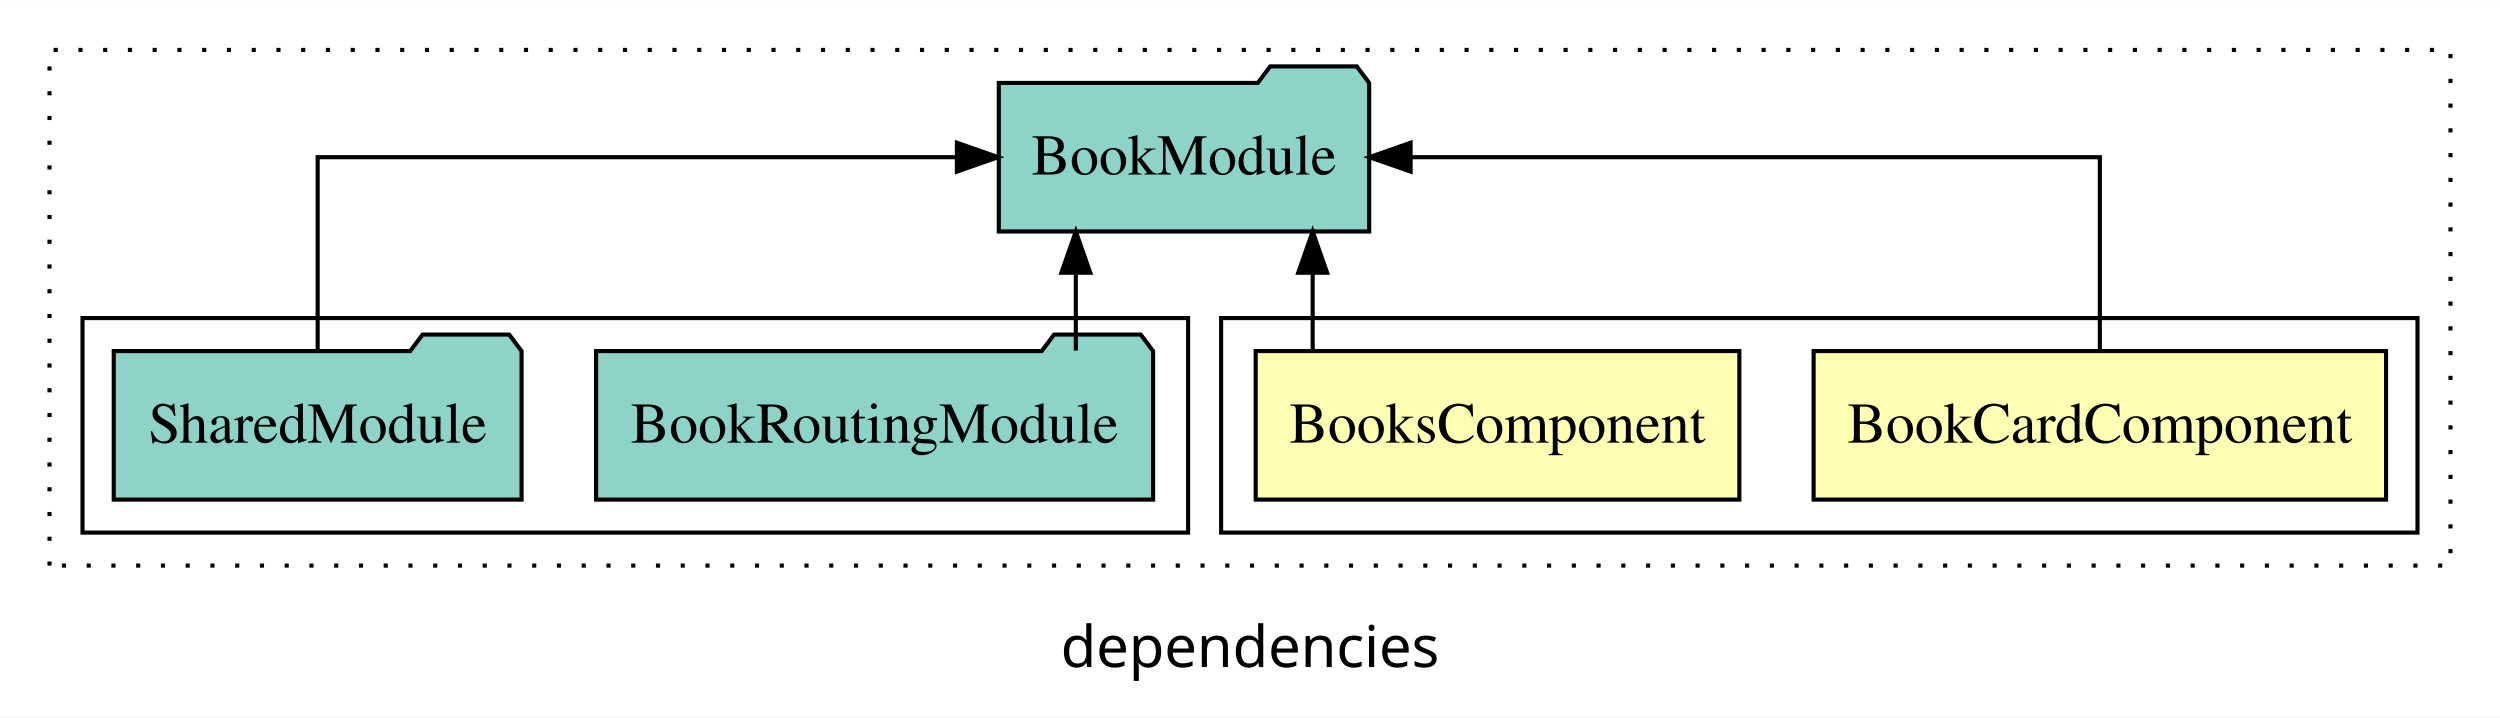
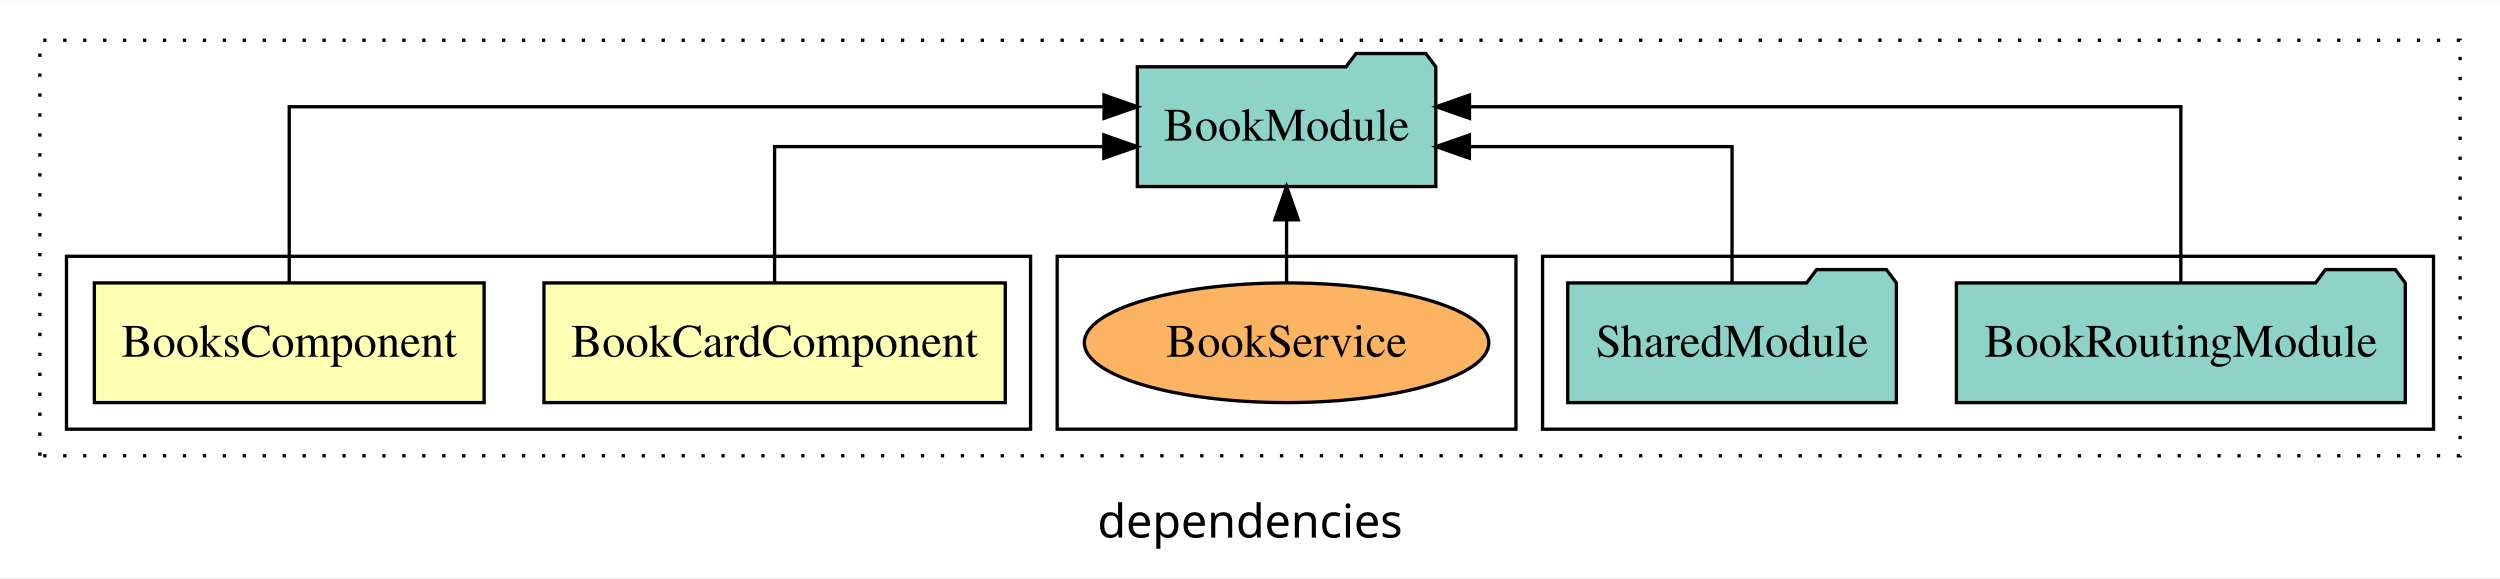
- <svg xmlns="http://www.w3.org/2000/svg" width="606pt" height="174pt" viewBox="0.00 0.00 606.00 173.80">
+ <svg xmlns="http://www.w3.org/2000/svg" width="752pt" height="174pt" viewBox="0.00 0.00 752.00 173.80">
  <g id="graph0" class="graph" transform="scale(1 1) rotate(0) translate(4 169.8)">
-     <polygon fill="white" stroke="transparent" points="-4,4 -4,-169.8 602,-169.8 602,4 -4,4" />
-     <text text-anchor="middle" x="299" y="-8.2" font-family="sans-serif" font-size="14.00">dependencies</text>
+     <polygon fill="white" stroke="transparent" points="-4,4 -4,-169.8 748,-169.8 748,4 -4,4" />
+     <text text-anchor="middle" x="372" y="-8.2" font-family="sans-serif" font-size="14.00">dependencies</text>
    <g id="clust1" class="cluster">
-       <polygon fill="none" stroke="black" stroke-dasharray="1,5" points="8,-32.8 8,-157.8 590,-157.8 590,-32.8 8,-32.8" />
+       <polygon fill="none" stroke="black" stroke-dasharray="1,5" points="8,-32.8 8,-157.8 736,-157.8 736,-32.8 8,-32.8" />
+     </g>
+     <g id="clust5" class="cluster">
+       <polygon fill="none" stroke="black" points="460,-40.8 460,-92.8 728,-92.8 728,-40.8 460,-40.8" />
+     </g>
+     <g id="clust8" class="cluster">
+       <polygon fill="none" stroke="black" points="314,-40.8 314,-92.8 452,-92.8 452,-40.8 314,-40.8" />
    </g>
    <g id="clust2" class="cluster">
-       <polygon fill="none" stroke="black" points="292,-40.8 292,-92.8 582,-92.8 582,-40.8 292,-40.8" />
-     </g>
-     <g id="clust5" class="cluster">
-       <polygon fill="none" stroke="black" points="16,-40.8 16,-92.8 284,-92.8 284,-40.8 16,-40.8" />
+       <polygon fill="none" stroke="black" points="16,-40.8 16,-92.8 306,-92.8 306,-40.8 16,-40.8" />
    </g>
    <g id="node1" class="node">
-       <polygon fill="#ffffb3" stroke="black" points="574.38,-84.8 435.62,-84.8 435.62,-48.8 574.38,-48.8 574.38,-84.8" />
-       <text text-anchor="middle" x="505" y="-62.6" font-family="Times,serif" font-size="14.00">BookCardComponent</text>
+       <polygon fill="#ffffb3" stroke="black" points="298.38,-84.8 159.62,-84.8 159.62,-48.8 298.38,-48.8 298.38,-84.8" />
+       <text text-anchor="middle" x="229" y="-62.6" font-family="Times,serif" font-size="14.00">BookCardComponent</text>
    </g>
    <g id="node3" class="node">
-       <polygon fill="#8dd3c7" stroke="black" points="327.89,-149.8 324.89,-153.8 303.89,-153.8 300.89,-149.8 238.11,-149.8 238.11,-113.8 327.89,-113.8 327.89,-149.8" />
-       <text text-anchor="middle" x="283" y="-127.6" font-family="Times,serif" font-size="14.00">BookModule</text>
+       <polygon fill="#8dd3c7" stroke="black" points="427.89,-149.8 424.89,-153.8 403.89,-153.8 400.89,-149.8 338.11,-149.8 338.11,-113.8 427.89,-113.8 427.89,-149.8" />
+       <text text-anchor="middle" x="383" y="-127.6" font-family="Times,serif" font-size="14.00">BookModule</text>
    </g>
    <g id="edge1" class="edge">
-       <path fill="none" stroke="black" d="M505,-84.91C505,-104.14 505,-131.8 505,-131.8 505,-131.8 337.93,-131.8 337.93,-131.8" />
-       <polygon fill="black" stroke="black" points="337.93,-128.3 327.93,-131.8 337.92,-135.3 337.93,-128.3" />
+       <path fill="none" stroke="black" d="M229,-84.82C229,-102.17 229,-125.8 229,-125.8 229,-125.8 328.04,-125.8 328.04,-125.8" />
+       <polygon fill="black" stroke="black" points="328.04,-129.3 338.04,-125.8 328.04,-122.3 328.04,-129.3" />
    </g>
    <g id="node2" class="node">
-       <polygon fill="#ffffb3" stroke="black" points="417.62,-84.8 300.38,-84.8 300.38,-48.8 417.62,-48.8 417.62,-84.8" />
-       <text text-anchor="middle" x="359" y="-62.6" font-family="Times,serif" font-size="14.00">BooksComponent</text>
+       <polygon fill="#ffffb3" stroke="black" points="141.62,-84.8 24.38,-84.8 24.38,-48.8 141.62,-48.8 141.62,-84.8" />
+       <text text-anchor="middle" x="83" y="-62.6" font-family="Times,serif" font-size="14.00">BooksComponent</text>
    </g>
    <g id="edge2" class="edge">
-       <path fill="none" stroke="black" d="M314.19,-84.91C314.19,-84.91 314.19,-103.79 314.19,-103.79" />
-       <polygon fill="black" stroke="black" points="310.69,-103.79 314.19,-113.79 317.69,-103.79 310.69,-103.79" />
+       <path fill="none" stroke="black" d="M83,-85.08C83,-106.12 83,-137.8 83,-137.8 83,-137.8 328.09,-137.8 328.09,-137.8" />
+       <polygon fill="black" stroke="black" points="328.09,-141.3 338.09,-137.8 328.09,-134.3 328.09,-141.3" />
    </g>
    <g id="node4" class="node">
-       <polygon fill="#8dd3c7" stroke="black" points="275.51,-84.8 272.51,-88.8 251.51,-88.8 248.51,-84.8 140.49,-84.8 140.49,-48.8 275.51,-48.8 275.51,-84.8" />
-       <text text-anchor="middle" x="208" y="-62.6" font-family="Times,serif" font-size="14.00">BookRoutingModule</text>
+       <polygon fill="#8dd3c7" stroke="black" points="719.51,-84.8 716.51,-88.8 695.51,-88.8 692.51,-84.8 584.49,-84.8 584.49,-48.8 719.51,-48.8 719.51,-84.8" />
+       <text text-anchor="middle" x="652" y="-62.6" font-family="Times,serif" font-size="14.00">BookRoutingModule</text>
    </g>
    <g id="edge3" class="edge">
-       <path fill="none" stroke="black" d="M256.78,-84.91C256.78,-84.91 256.78,-103.79 256.78,-103.79" />
-       <polygon fill="black" stroke="black" points="253.28,-103.79 256.78,-113.79 260.28,-103.79 253.28,-103.79" />
+       <path fill="none" stroke="black" d="M652,-85.08C652,-106.12 652,-137.8 652,-137.8 652,-137.8 438.02,-137.8 438.02,-137.8" />
+       <polygon fill="black" stroke="black" points="438.02,-134.3 428.02,-137.8 438.02,-141.3 438.02,-134.3" />
    </g>
    <g id="node5" class="node">
-       <polygon fill="#8dd3c7" stroke="black" points="122.43,-84.8 119.43,-88.8 98.43,-88.8 95.43,-84.8 23.57,-84.8 23.57,-48.8 122.43,-48.8 122.43,-84.8" />
-       <text text-anchor="middle" x="73" y="-62.6" font-family="Times,serif" font-size="14.00">SharedModule</text>
+       <polygon fill="#8dd3c7" stroke="black" points="566.43,-84.8 563.43,-88.8 542.43,-88.8 539.43,-84.8 467.57,-84.8 467.57,-48.8 566.43,-48.8 566.43,-84.8" />
+       <text text-anchor="middle" x="517" y="-62.6" font-family="Times,serif" font-size="14.00">SharedModule</text>
    </g>
    <g id="edge4" class="edge">
-       <path fill="none" stroke="black" d="M73,-84.91C73,-104.14 73,-131.8 73,-131.8 73,-131.8 227.95,-131.8 227.95,-131.8" />
-       <polygon fill="black" stroke="black" points="227.95,-135.3 237.95,-131.8 227.95,-128.3 227.95,-135.3" />
+       <path fill="none" stroke="black" d="M517,-84.82C517,-102.17 517,-125.8 517,-125.8 517,-125.8 437.99,-125.8 437.99,-125.8" />
+       <polygon fill="black" stroke="black" points="437.99,-122.3 427.99,-125.8 437.99,-129.3 437.99,-122.3" />
+     </g>
+     <g id="node6" class="node">
+       <ellipse fill="#fdb462" stroke="black" cx="383" cy="-66.8" rx="60.84" ry="18" />
+       <text text-anchor="middle" x="383" y="-62.6" font-family="Times,serif" font-size="14.00">BookService</text>
+     </g>
+     <g id="edge5" class="edge">
+       <path fill="none" stroke="black" d="M383,-84.91C383,-84.91 383,-103.79 383,-103.79" />
+       <polygon fill="black" stroke="black" points="379.5,-103.79 383,-113.79 386.5,-103.79 379.5,-103.79" />
    </g>
  </g>
</svg>
